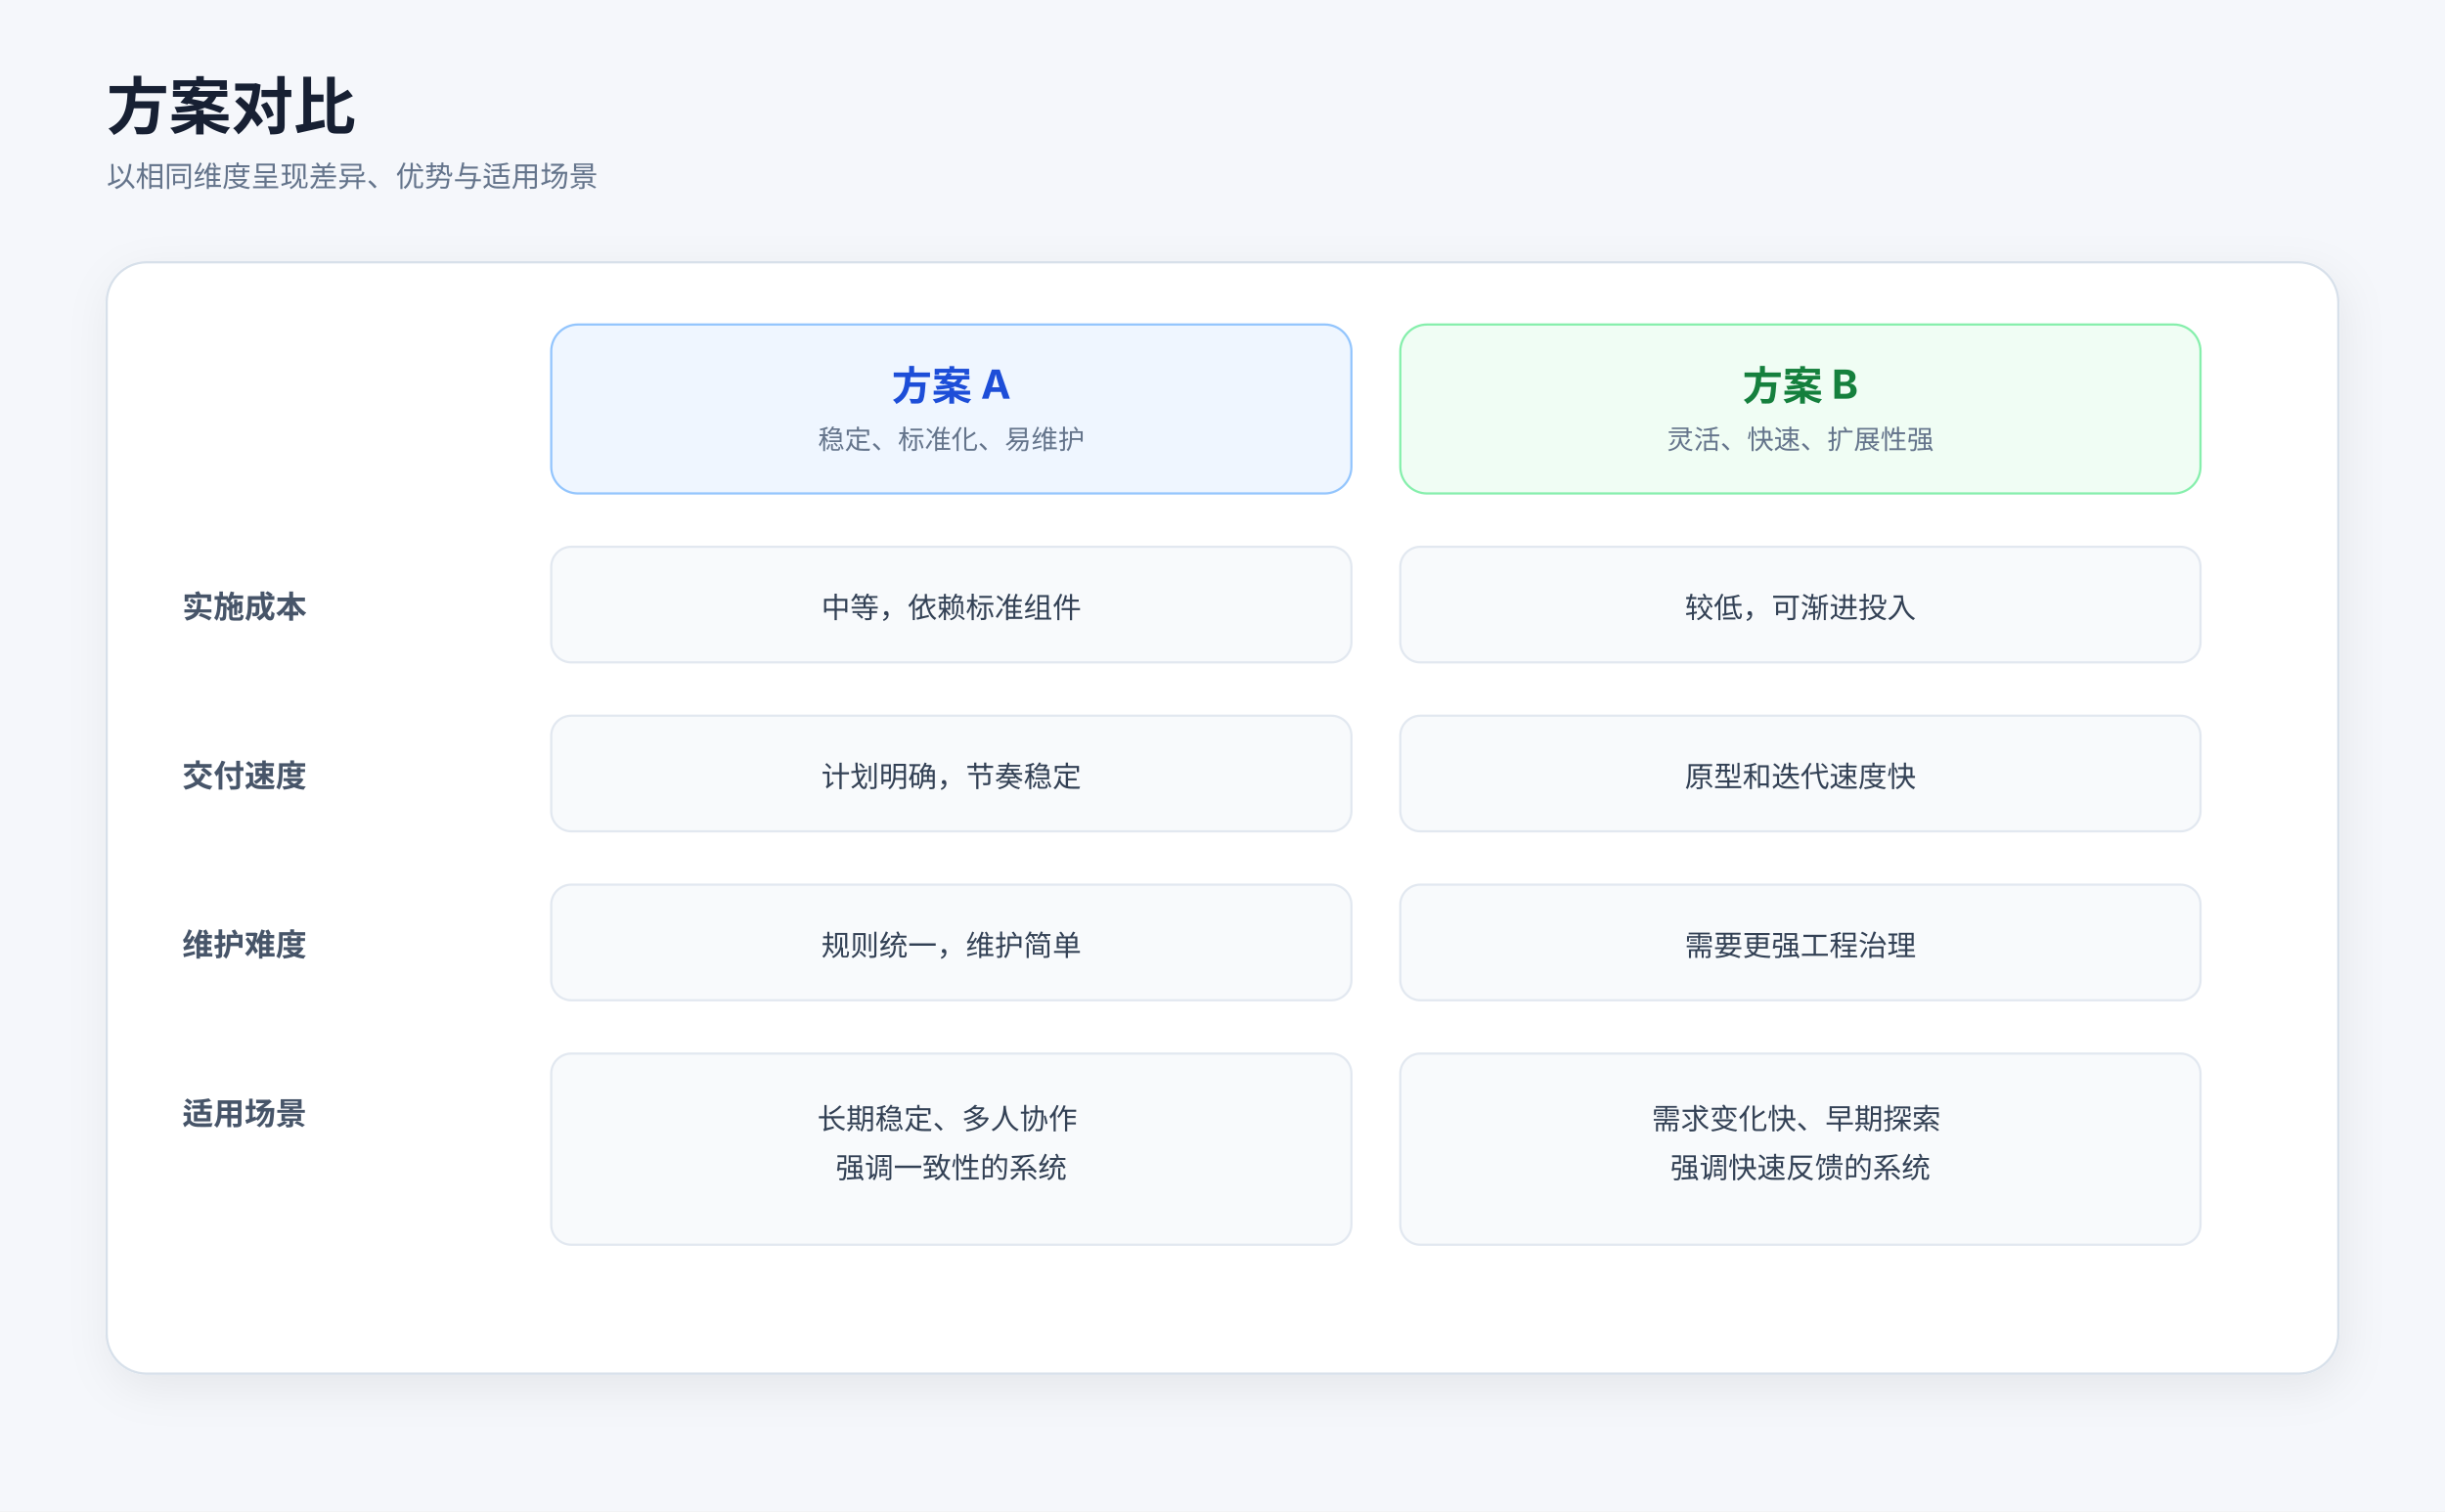
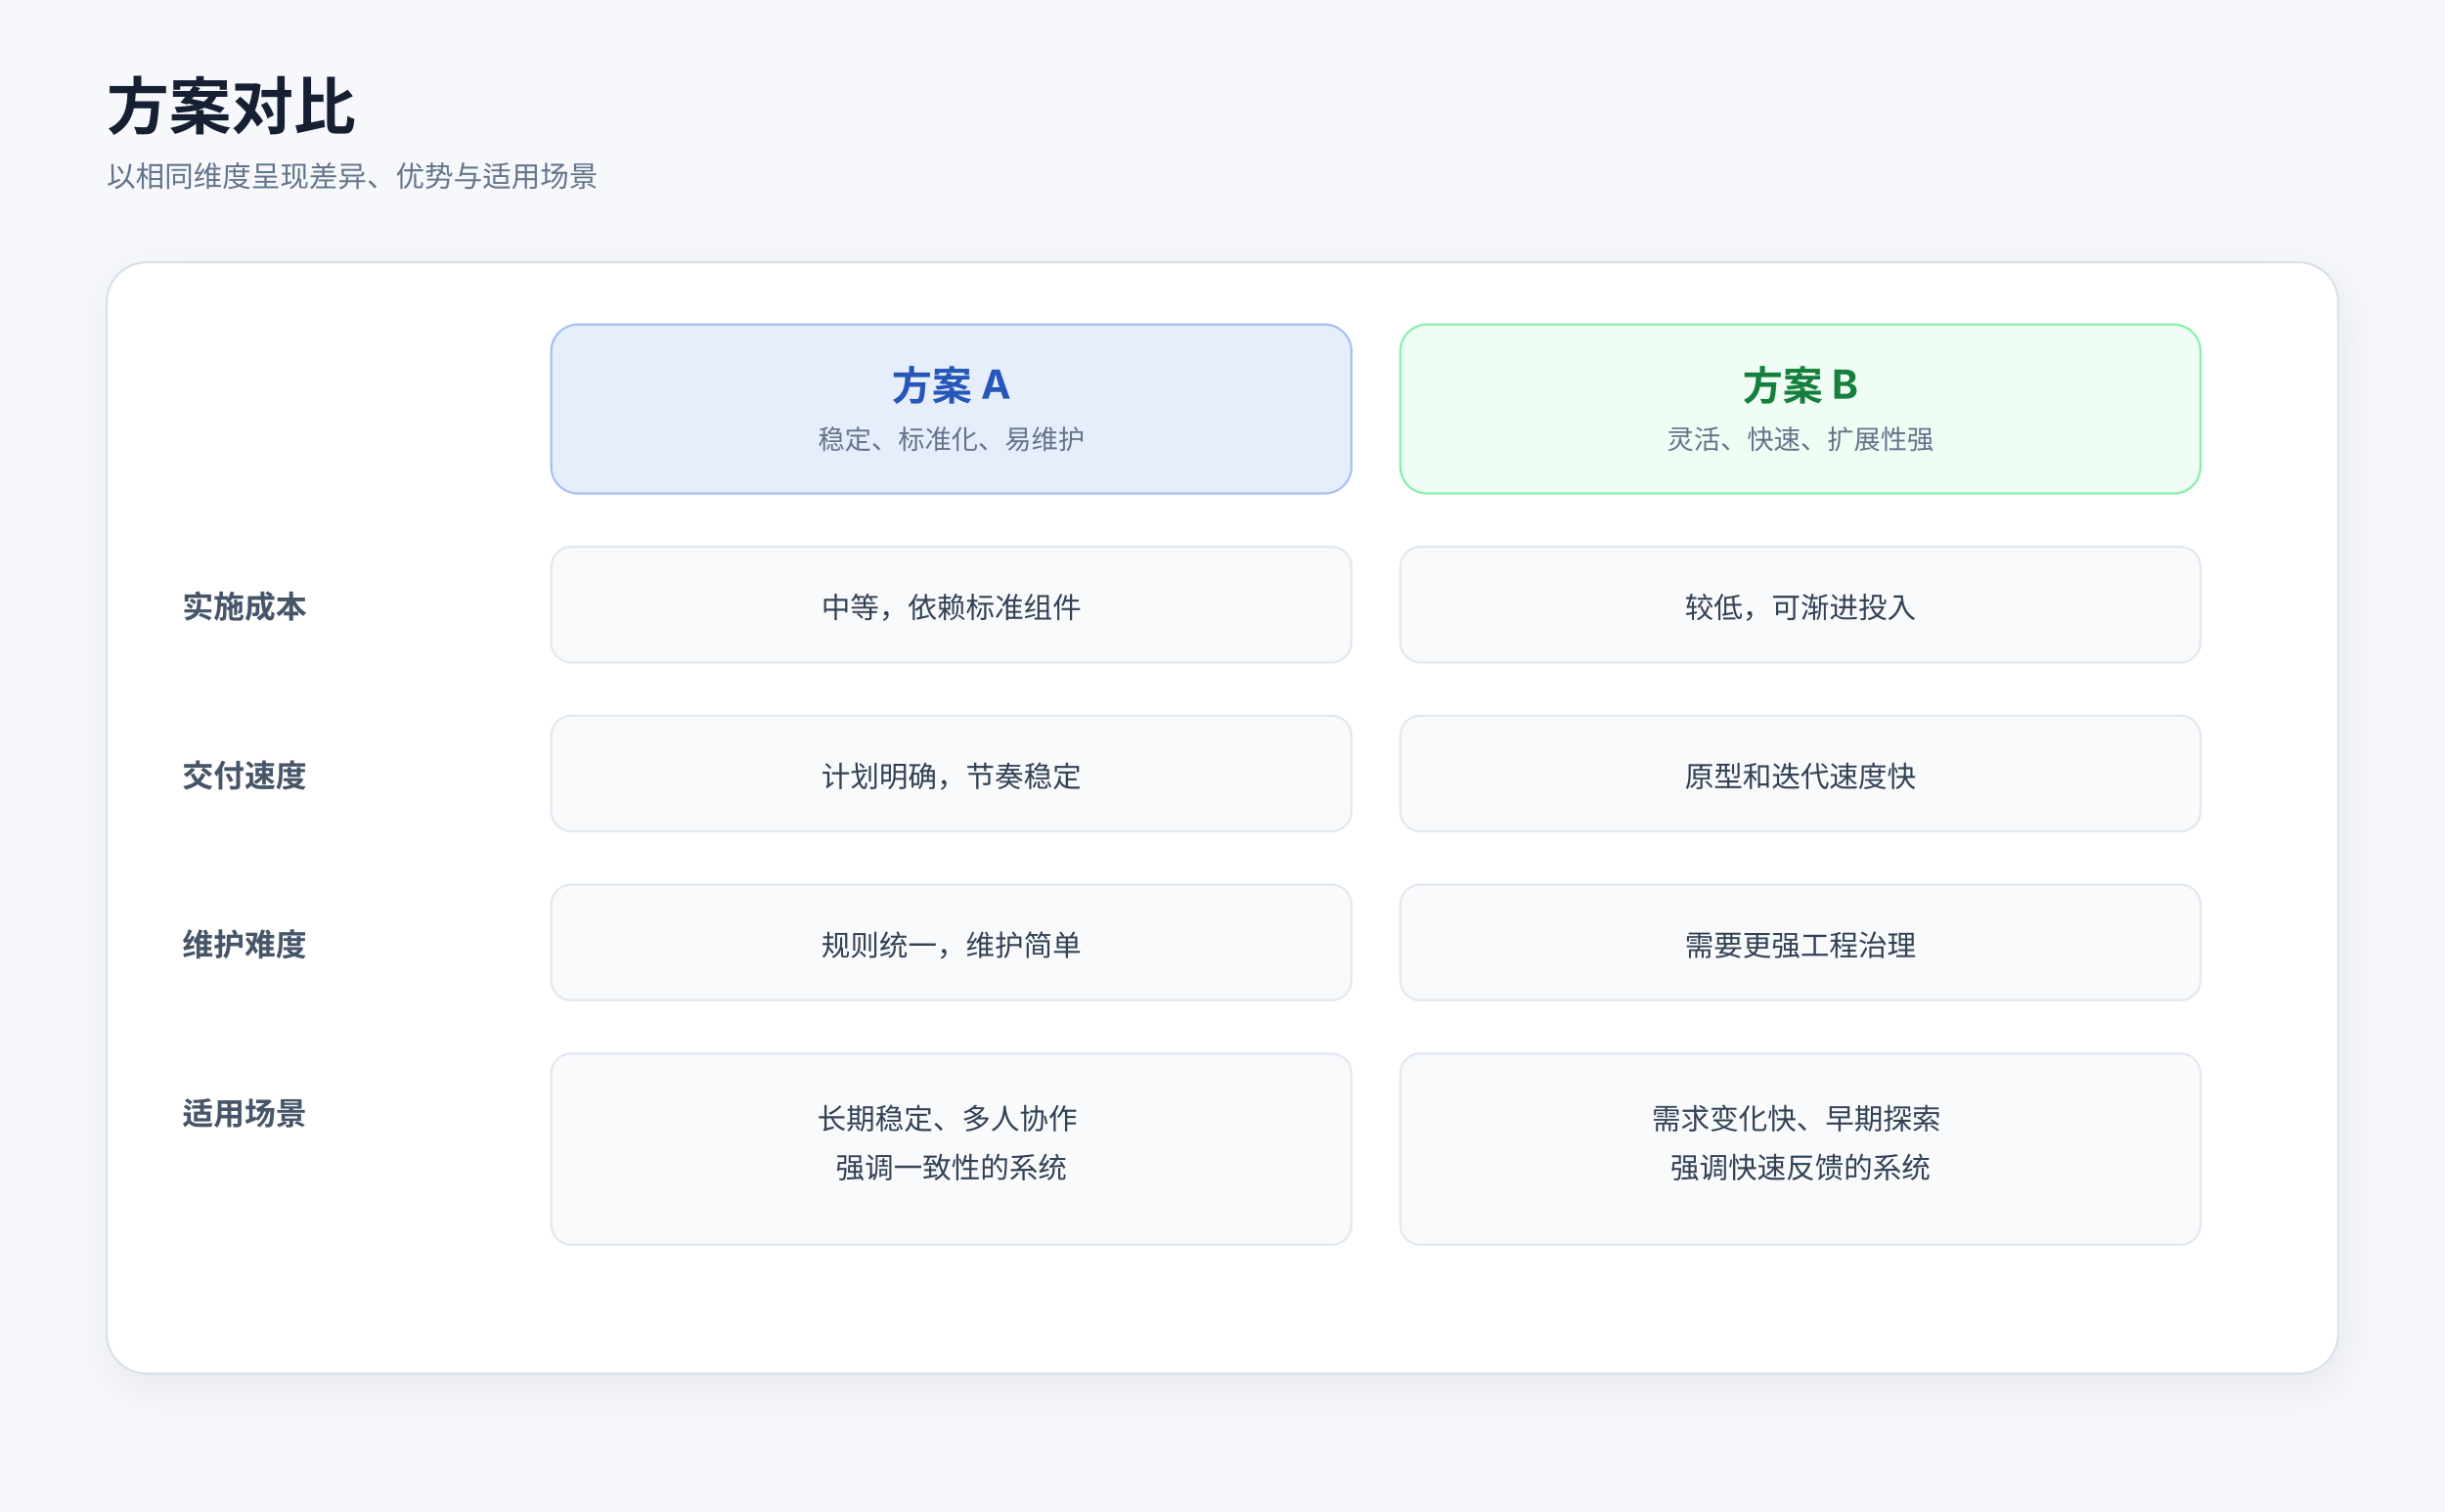
<svg xmlns="http://www.w3.org/2000/svg" width="1100" height="680" viewBox="0 0 1100 680" role="img" aria-labelledby="title desc" font-family="Inter, Noto Sans SC, Microsoft YaHei, Arial, sans-serif">
  <defs>
    <filter id="shadow" x="-10%" y="-10%" width="120%" height="130%">
      <feDropShadow dy="6" stdDeviation="10" flood-color="#0F172A" flood-opacity="0.07" />
    </filter>
  </defs>
-   <rect width="1100" height="680" fill="#F5F7FB" />
+   <rect width="1100" height="680" fill="#F6F8FB" />
  <text x="48" y="58" font-size="28" font-weight="700" fill="#172033">方案对比</text>
  <text x="48" y="84" font-size="13" fill="#64748B">以相同维度呈现差异、优势与适用场景</text>
-   <rect x="48" y="118" width="1004" height="500" rx="18" fill="#FFFFFF" stroke="#D7E0EA" filter="url(#shadow)" />
-   <rect id="option-a" data-role="node" x="248" y="146" width="360" height="76" rx="12" fill="#EFF6FF" stroke="#93C5FD" />
+   <rect x="48" y="118" width="1004" height="500" rx="18" fill="#FFFFFF" stroke="#D8E1EA" filter="url(#shadow)" />
+   <rect id="option-a" data-role="node" x="248" y="146" width="360" height="76" rx="12" fill="#E6EDFB" stroke="#A7C0F2" />
  <rect id="option-b" data-role="node" x="630" y="146" width="360" height="76" rx="12" fill="#F0FDF4" stroke="#86EFAC" />
-   <text x="428" y="180" font-size="18" font-weight="700" text-anchor="middle" fill="#1D4ED8">方案 A</text>
+   <text x="428" y="180" font-size="18" font-weight="700" text-anchor="middle" fill="#2656B8">方案 A</text>
  <text x="428" y="202" font-size="12" text-anchor="middle" fill="#64748B">稳定、标准化、易维护</text>
  <text x="810" y="180" font-size="18" font-weight="700" text-anchor="middle" fill="#15803D">方案 B</text>
  <text x="810" y="202" font-size="12" text-anchor="middle" fill="#64748B">灵活、快速、扩展性强</text>
  <g font-size="14" font-weight="600" fill="#475569">
    <text x="82" y="278">实施成本</text>
    <text x="82" y="354">交付速度</text>
    <text x="82" y="430">维护难度</text>
    <text x="82" y="506">适用场景</text>
  </g>
  <g fill="#F8FAFC" stroke="#E2E8F0">
    <rect x="248" y="246" width="360" height="52" rx="9" />
    <rect x="630" y="246" width="360" height="52" rx="9" />
    <rect x="248" y="322" width="360" height="52" rx="9" />
    <rect x="630" y="322" width="360" height="52" rx="9" />
    <rect x="248" y="398" width="360" height="52" rx="9" />
    <rect x="630" y="398" width="360" height="52" rx="9" />
    <rect x="248" y="474" width="360" height="86" rx="9" />
    <rect x="630" y="474" width="360" height="86" rx="9" />
  </g>
  <g font-size="13" fill="#334155" text-anchor="middle">
    <text x="428" y="278">中等，依赖标准组件</text>
    <text x="810" y="278">较低，可渐进投入</text>
    <text x="428" y="354">计划明确，节奏稳定</text>
    <text x="810" y="354">原型和迭代速度快</text>
    <text x="428" y="430">规则统一，维护简单</text>
    <text x="810" y="430">需要更强工程治理</text>
    <text x="428" y="508">
      <tspan x="428">长期稳定、多人协作</tspan>
      <tspan x="428" dy="22">强调一致性的系统</tspan>
    </text>
    <text x="810" y="508">
      <tspan x="810">需求变化快、早期探索</tspan>
      <tspan x="810" dy="22">强调快速反馈的系统</tspan>
    </text>
  </g>
</svg>
